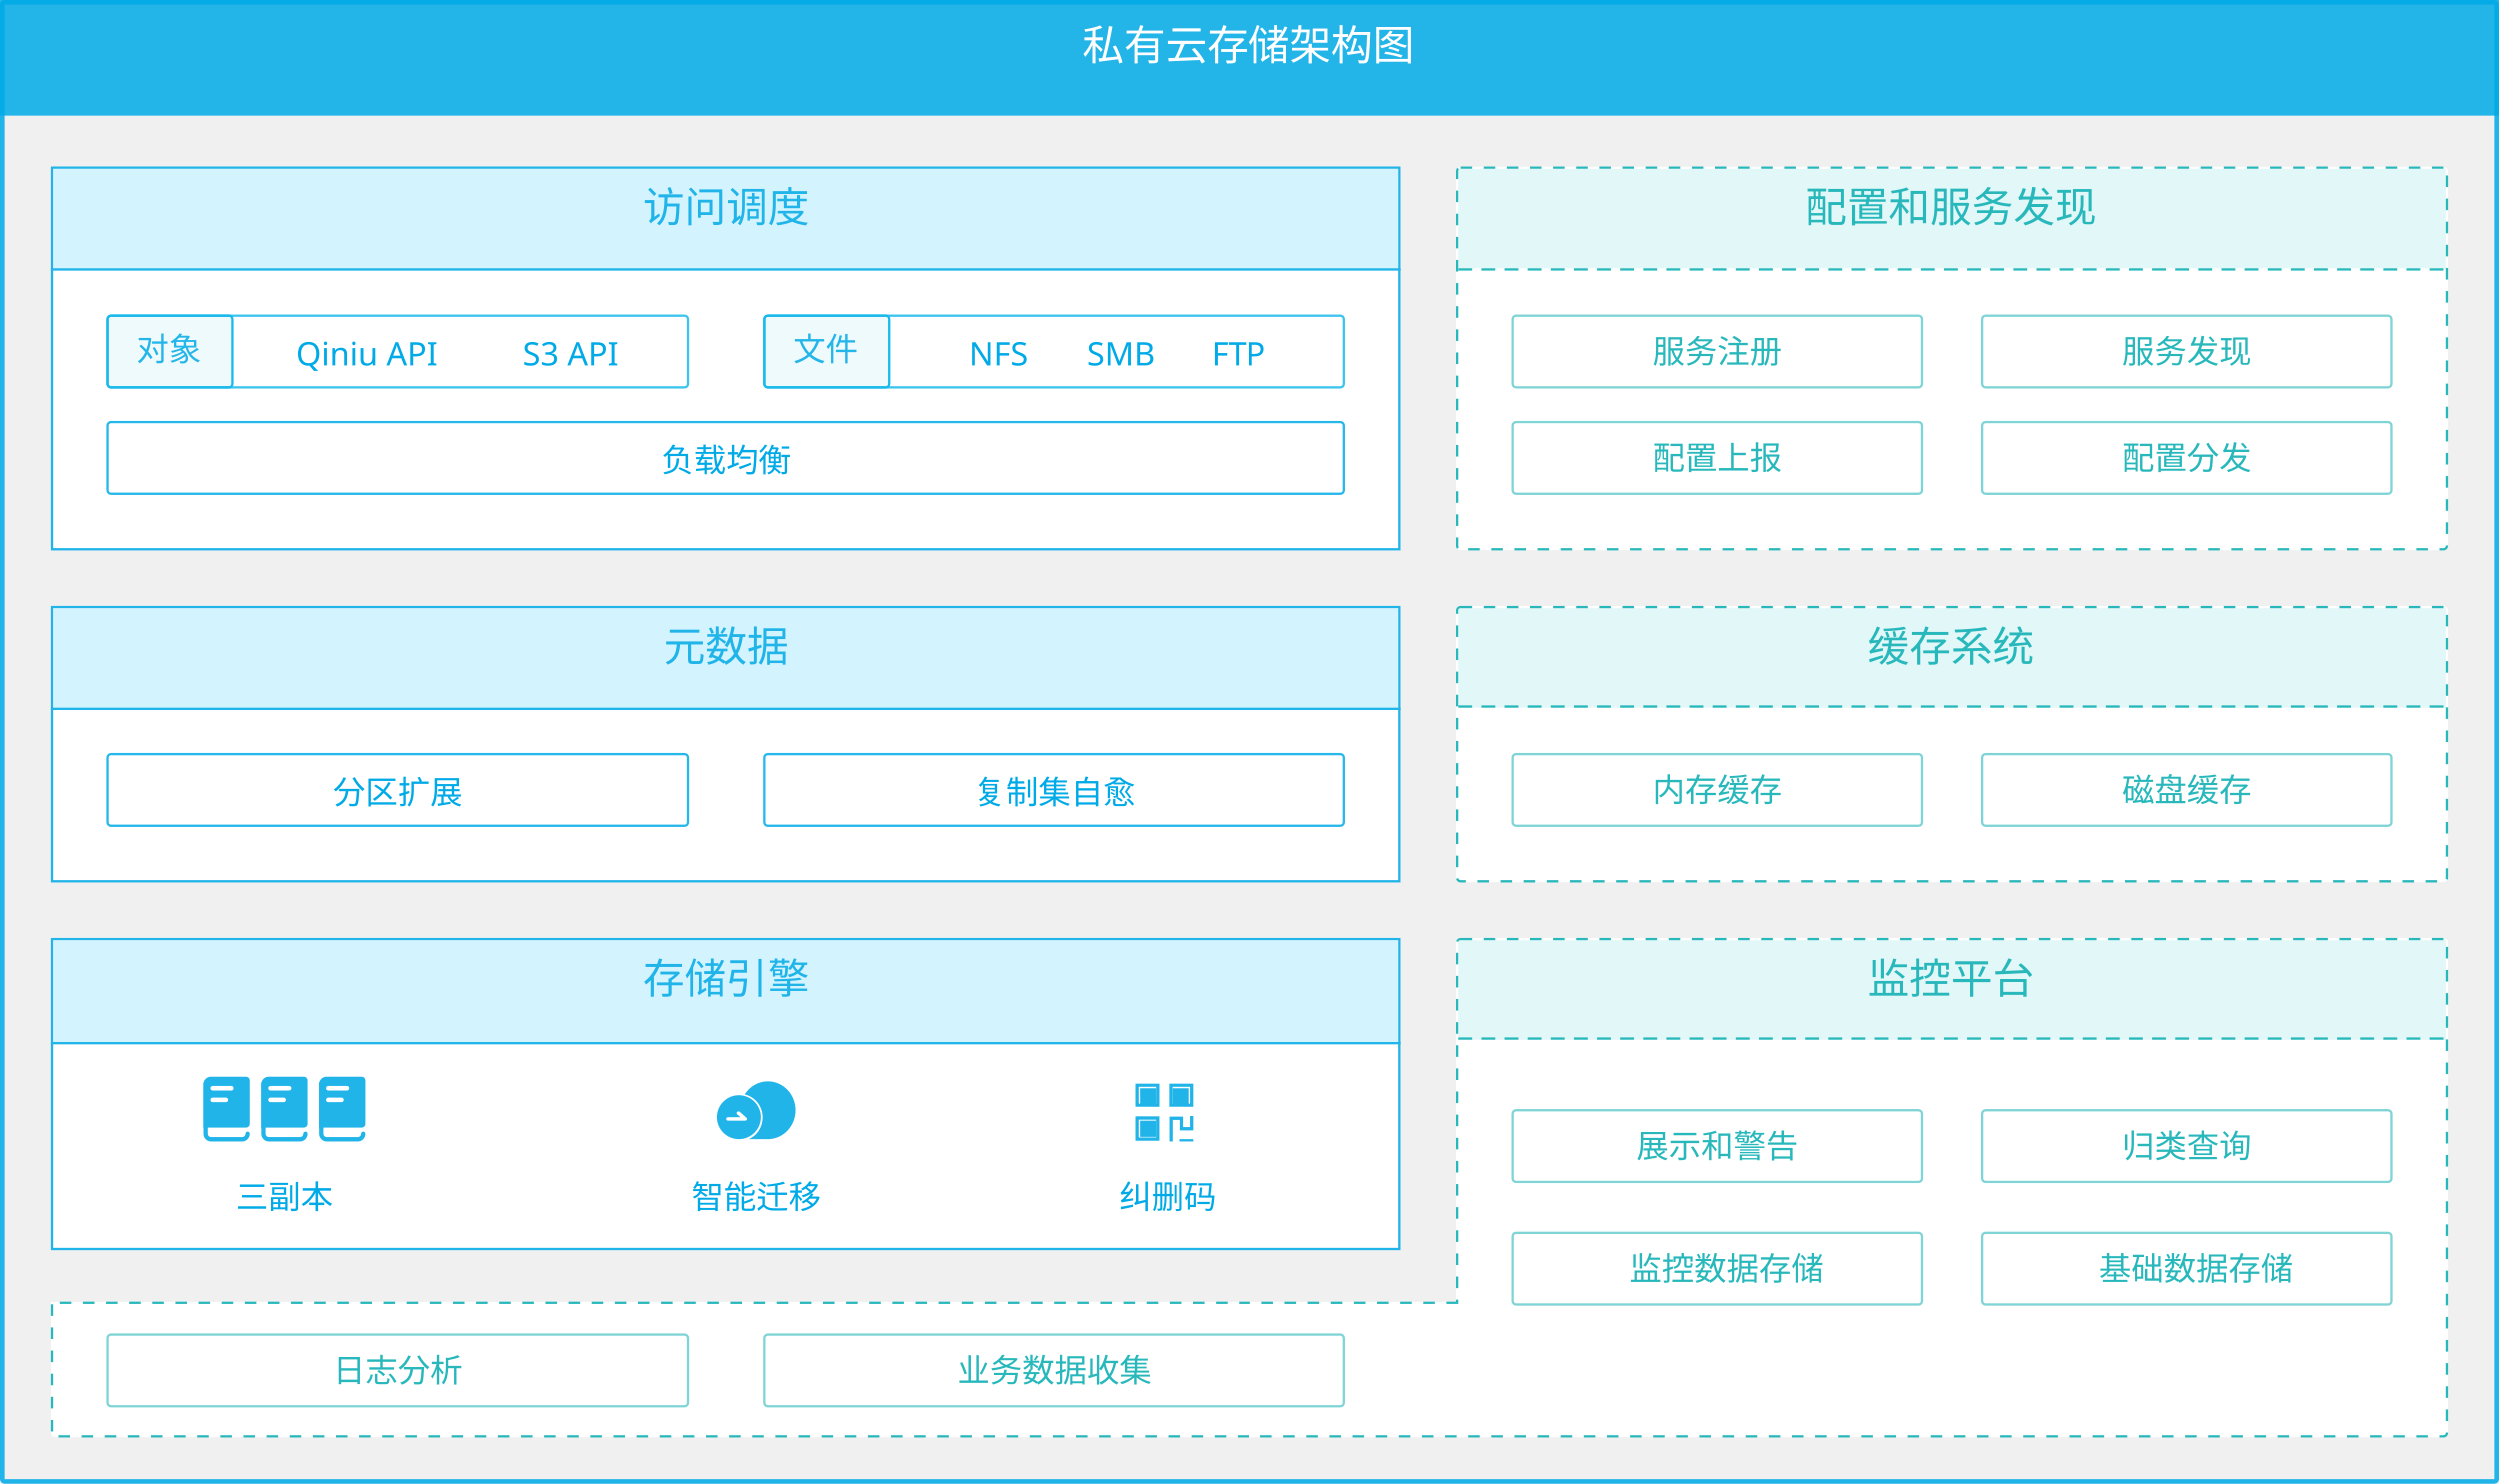
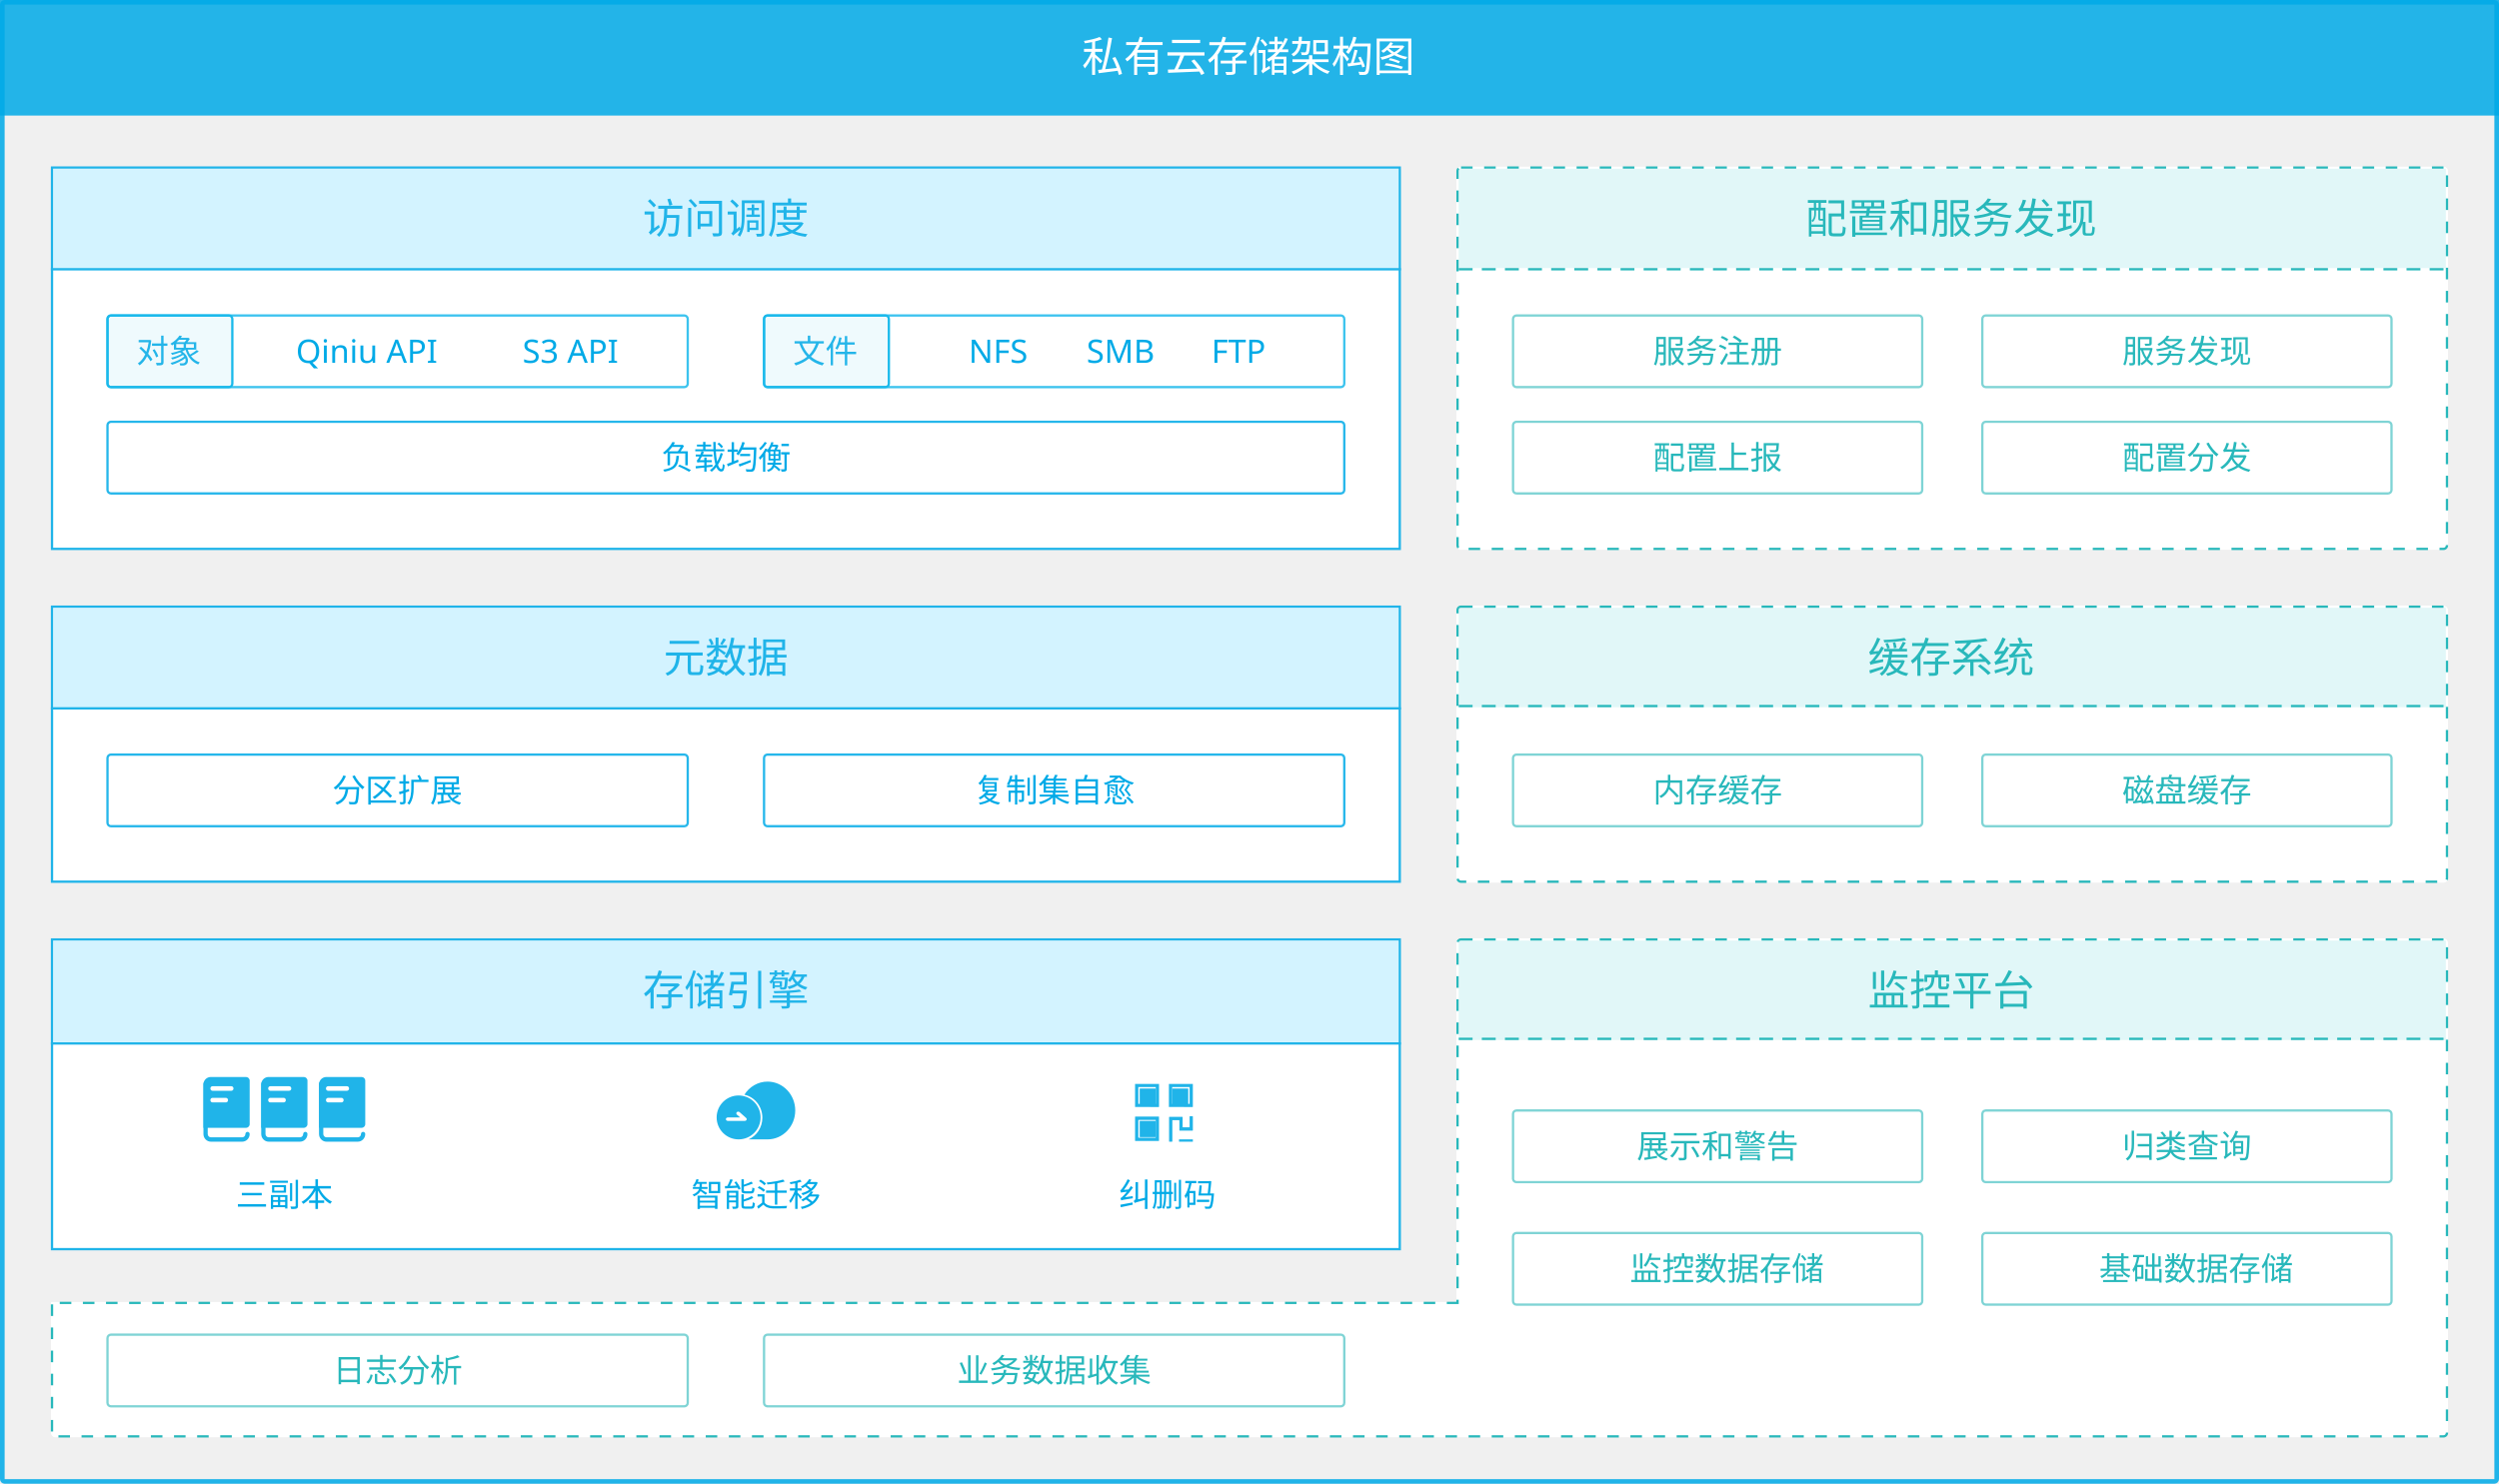
<svg xmlns="http://www.w3.org/2000/svg" xmlns:xlink="http://www.w3.org/1999/xlink" width="1081px" height="642px" viewBox="0 0 1081 642" version="1.1">
  <defs>
    <path d="M632,406 L1057,406 C1058.105,406 1059,406.895 1059,408 L1059,620 C1059,621.105 1058.105,622 1057,622 L24,622 C22.895,622 22,621.105 22,620 L22,563.265 L22,563.265 L630,563.265 L630,408 C630,406.895 630.895,406 632,406 Z" id="path-1" />
    <mask id="mask-2" maskContentUnits="userSpaceOnUse" maskUnits="objectBoundingBox" x="0" y="0" width="1037" height="216" fill="white">
      <use xlink:href="#path-1" />
    </mask>
    <path d="M632,262 L1057,262 C1058.105,262 1059,262.895 1059,264 L1059,380 C1059,381.105 1058.105,382 1057,382 L632,382 C630.895,382 630,381.105 630,380 L630,264 C630,262.895 630.895,262 632,262 Z" id="path-3" />
    <mask id="mask-4" maskContentUnits="userSpaceOnUse" maskUnits="objectBoundingBox" x="0" y="0" width="429" height="120" fill="white">
      <use xlink:href="#path-3" />
    </mask>
    <path d="M632,72 L1057,72 C1058.105,72 1059,72.895 1059,74 L1059,236 C1059,237.105 1058.105,238 1057,238 L632,238 C630.895,238 630,237.105 630,236 L630,74 C630,72.895 630.895,72 632,72 Z" id="path-5" />
    <mask id="mask-6" maskContentUnits="userSpaceOnUse" maskUnits="objectBoundingBox" x="0" y="0" width="429" height="166" fill="white">
      <use xlink:href="#path-5" />
    </mask>
  </defs>
  <g id="解决方案" stroke="none" stroke-width="1" fill="none" fill-rule="evenodd">
    <g id="场景解决方案-私有云行业解决方案✅" transform="translate(-420, -690)">
      <g id="产品介绍-2" transform="translate(0, 542)">
        <g id="编组" transform="translate(420, 148)">
          <path d="M1079,1 L2,1 C1.724,1 1.474,1.112 1.293,1.293 C1.112,1.474 1,1.724 1,2 L1,640 C1,640.276 1.112,640.526 1.293,640.707 C1.474,640.888 1.724,641 2,641 L1079,641 C1079.276,641 1079.526,640.888 1079.707,640.707 C1079.888,640.526 1080,640.276 1080,640 L1080,2 C1080,1.724 1079.888,1.474 1079.707,1.293 C1079.526,1.112 1079.276,1 1079,1 Z" id="矩形" stroke="#21B4E9" stroke-width="2" />
          <rect id="矩形" stroke="#20B4E9" fill="#FFFFFF" x="22.5" y="406.5" width="583" height="134" />
          <use id="矩形备份-18" stroke="#28B8BB" mask="url(#mask-2)" stroke-width="2" fill="#FFFFFF" stroke-dasharray="5,5" xlink:href="#path-1" />
          <use id="矩形备份-18" stroke="#28B8BB" mask="url(#mask-4)" stroke-width="2" fill="#FFFFFF" stroke-dasharray="5,5" xlink:href="#path-3" />
          <use id="矩形备份-18" stroke="#28B8BB" mask="url(#mask-6)" stroke-width="2" fill="#FFFFFF" stroke-dasharray="5,5" xlink:href="#path-5" />
          <path d="M830,480.5 L656,480.5 C655.586,480.5 655.211,480.668 654.939,480.939 C654.668,481.211 654.5,481.586 654.5,482 L654.5,510 C654.5,510.414 654.668,510.789 654.939,511.061 C655.211,511.332 655.586,511.5 656,511.5 L830,511.5 C830.414,511.5 830.789,511.332 831.061,511.061 C831.332,510.789 831.5,510.414 831.5,510 L831.5,482 C831.5,481.586 831.332,481.211 831.061,480.939 C830.789,480.668 830.414,480.5 830,480.5 Z" id="矩形备份-19" stroke="#69CCCE" opacity="0.85" />
          <path d="M1033,480.5 L859,480.5 C858.586,480.5 858.211,480.668 857.939,480.939 C857.668,481.211 857.5,481.586 857.5,482 L857.5,510 C857.5,510.414 857.668,510.789 857.939,511.061 C858.211,511.332 858.586,511.5 859,511.5 L1033,511.5 C1033.414,511.5 1033.789,511.332 1034.061,511.061 C1034.332,510.789 1034.5,510.414 1034.5,510 L1034.5,482 C1034.5,481.586 1034.332,481.211 1034.061,480.939 C1033.789,480.668 1033.414,480.5 1033,480.5 Z" id="矩形备份-20" stroke="#69CCCE" opacity="0.85" />
          <text id="展示和警告" font-family="PingFangSC-Regular, PingFang SC" font-size="14" font-weight="normal" fill="#28B8BB">
            <tspan x="708" y="501">展示和警告</tspan>
          </text>
          <text id="归类查询" font-family="PingFangSC-Regular, PingFang SC" font-size="14" font-weight="normal" fill="#28B8BB">
            <tspan x="918" y="501">归类查询</tspan>
          </text>
          <path d="M830,533.5 L656,533.5 C655.586,533.5 655.211,533.668 654.939,533.939 C654.668,534.211 654.5,534.586 654.5,535 L654.5,563 C654.5,563.414 654.668,563.789 654.939,564.061 C655.211,564.332 655.586,564.5 656,564.5 L830,564.5 C830.414,564.5 830.789,564.332 831.061,564.061 C831.332,563.789 831.5,563.414 831.5,563 L831.5,535 C831.5,534.586 831.332,534.211 831.061,533.939 C830.789,533.668 830.414,533.5 830,533.5 Z" id="矩形备份-19" stroke="#69CCCE" opacity="0.85" />
          <path d="M1033,533.5 L859,533.5 C858.586,533.5 858.211,533.668 857.939,533.939 C857.668,534.211 857.5,534.586 857.5,535 L857.5,563 C857.5,563.414 857.668,563.789 857.939,564.061 C858.211,564.332 858.586,564.5 859,564.5 L1033,564.5 C1033.414,564.5 1033.789,564.332 1034.061,564.061 C1034.332,563.789 1034.5,563.414 1034.5,563 L1034.5,535 C1034.5,534.586 1034.332,534.211 1034.061,533.939 C1033.789,533.668 1033.414,533.5 1033,533.5 Z" id="矩形备份-20" stroke="#69CCCE" opacity="0.85" />
          <text id="监控数据存储" font-family="PingFangSC-Regular, PingFang SC" font-size="14" font-weight="normal" fill="#28B8BB">
            <tspan x="705" y="554">监控数据存储</tspan>
          </text>
          <text id="基础数据存储" font-family="PingFangSC-Regular, PingFang SC" font-size="14" font-weight="normal" fill="#28B8BB">
            <tspan x="908" y="554">基础数据存储</tspan>
          </text>
          <path d="M296,577.5 L48,577.5 C47.586,577.5 47.211,577.668 46.939,577.939 C46.668,578.211 46.5,578.586 46.5,579 L46.5,607 C46.5,607.414 46.668,607.789 46.939,608.061 C47.211,608.332 47.586,608.5 48,608.5 L296,608.5 C296.414,608.5 296.789,608.332 297.061,608.061 C297.332,607.789 297.5,607.414 297.5,607 L297.5,579 C297.5,578.586 297.332,578.211 297.061,577.939 C296.789,577.668 296.414,577.5 296,577.5 Z" id="矩形备份-19" stroke="#69CCCE" opacity="0.85" />
          <path d="M580,577.5 L332,577.5 C331.586,577.5 331.211,577.668 330.939,577.939 C330.668,578.211 330.5,578.586 330.5,579 L330.5,607 C330.5,607.414 330.668,607.789 330.939,608.061 C331.211,608.332 331.586,608.5 332,608.5 L580,608.5 C580.414,608.5 580.789,608.332 581.061,608.061 C581.332,607.789 581.5,607.414 581.5,607 L581.5,579 C581.5,578.586 581.332,578.211 581.061,577.939 C580.789,577.668 580.414,577.5 580,577.5 Z" id="矩形备份-20" stroke="#69CCCE" opacity="0.85" />
          <rect id="矩形" fill-opacity="0.647" fill="#B6EBEC" opacity="0.652" x="631" y="407" width="427" height="43" />
          <line x1="631.5" y1="449.5" x2="1059.5" y2="449.5" id="直线-2" stroke="#28B8BB" stroke-linecap="square" stroke-dasharray="5" />
          <text id="日志分析" font-family="PingFangSC-Regular, PingFang SC" font-size="14" font-weight="normal" fill="#28B8BB">
            <tspan x="144" y="598">日志分析</tspan>
          </text>
          <text id="业务数据收集" font-family="PingFangSC-Regular, PingFang SC" font-size="14" font-weight="normal" fill="#28B8BB">
            <tspan x="414" y="598">业务数据收集</tspan>
          </text>
-           <text id="监控平台" font-family="PingFangSC-Medium, PingFang SC" font-size="18" font-weight="400" line-spacing="36" fill="#28B8BB">
-             <tspan x="808" y="430">监控平台</tspan>
+           <text id="监控平台" font-family="PingFangSC-Medium, PingFang SC" font-size="18" font-weight="400" fill="#28B8BB">
+             <tspan x="808" y="435">监控平台</tspan>
          </text>
          <rect id="矩形" fill-opacity="0.647" fill="#B6EBEC" opacity="0.652" x="631" y="263" width="427" height="43" />
          <line x1="631.5" y1="305.5" x2="1059.5" y2="305.5" id="直线-2" stroke="#28B8BB" stroke-linecap="square" stroke-dasharray="5" />
          <path d="M830,326.5 L656,326.5 C655.586,326.5 655.211,326.668 654.939,326.939 C654.668,327.211 654.5,327.586 654.5,328 L654.5,356 C654.5,356.414 654.668,356.789 654.939,357.061 C655.211,357.332 655.586,357.5 656,357.5 L830,357.5 C830.414,357.5 830.789,357.332 831.061,357.061 C831.332,356.789 831.5,356.414 831.5,356 L831.5,328 C831.5,327.586 831.332,327.211 831.061,326.939 C830.789,326.668 830.414,326.5 830,326.5 Z" id="矩形备份-19" stroke="#69CCCE" opacity="0.85" />
          <path d="M1033,326.5 L859,326.5 C858.586,326.5 858.211,326.668 857.939,326.939 C857.668,327.211 857.5,327.586 857.5,328 L857.5,356 C857.5,356.414 857.668,356.789 857.939,357.061 C858.211,357.332 858.586,357.5 859,357.5 L1033,357.5 C1033.414,357.5 1033.789,357.332 1034.061,357.061 C1034.332,356.789 1034.5,356.414 1034.5,356 L1034.5,328 C1034.5,327.586 1034.332,327.211 1034.061,326.939 C1033.789,326.668 1033.414,326.5 1033,326.5 Z" id="矩形备份-20" stroke="#69CCCE" opacity="0.85" />
          <text id="内存缓存" font-family="PingFangSC-Regular, PingFang SC" font-size="14" font-weight="normal" fill="#28B8BB">
            <tspan x="715" y="347">内存缓存</tspan>
          </text>
          <text id="磁盘缓存" font-family="PingFangSC-Regular, PingFang SC" font-size="14" font-weight="normal" fill="#28B8BB">
            <tspan x="918" y="347">磁盘缓存</tspan>
          </text>
-           <text id="缓存系统" font-family="PingFangSC-Medium, PingFang SC" font-size="18" font-weight="400" line-spacing="36" fill="#28B8BB">
-             <tspan x="808" y="286">缓存系统</tspan>
+           <text id="缓存系统" font-family="PingFangSC-Medium, PingFang SC" font-size="18" font-weight="400" fill="#28B8BB">
+             <tspan x="808" y="291">缓存系统</tspan>
          </text>
          <rect id="矩形" stroke="#20B4E9" fill="#FFFFFF" x="22.5" y="262.5" width="583" height="119" />
          <rect id="矩形" stroke="#20B4E9" fill="#FFFFFF" x="22.5" y="72.5" width="583" height="165" />
          <g id="nav" transform="translate(491, 468)" fill-rule="nonzero">
            <path d="M14.638,10.973 C14.636,10.918 14.634,10.865 14.634,10.811 L14.634,1 L25,1 C25,1.05 24.997,1.1 24.997,1.149 C24.997,4.38 24.998,7.612 24.999,10.843 C24.999,10.968 24.971,11 24.839,11 C21.488,10.996 18.138,10.995 14.787,10.997 C14.744,10.997 14.702,10.995 14.657,10.993 L14.638,10.973 Z M16.04,5.986 L16.044,5.986 C16.044,7.158 16.043,8.33 16.041,9.502 C16.041,9.602 16.062,9.636 16.174,9.636 C18.6,9.632 21.026,9.632 23.451,9.636 C23.56,9.636 23.586,9.608 23.586,9.505 C23.583,7.165 23.583,4.826 23.586,2.487 C23.586,2.379 23.551,2.359 23.447,2.359 C21.633,2.362 19.819,2.363 18.005,2.362 C17.393,2.362 16.781,2.364 16.169,2.357 C16.058,2.357 16.036,2.382 16.036,2.485 C16.042,3.65 16.04,4.819 16.04,5.986 L16.04,5.986 Z M0.004,10.973 C0.003,10.918 0,10.865 0,10.811 L0,1 L10.342,1 L10.361,1.025 C10.361,1.071 10.364,1.117 10.364,1.162 C10.364,4.389 10.366,7.616 10.368,10.843 C10.368,10.968 10.338,10.999 10.207,10.999 C6.86,10.995 3.514,10.994 0.168,10.996 C0.121,10.996 0.073,10.993 0.026,10.992 L0.004,10.973 Z M1.405,5.986 L1.412,5.986 C1.412,7.153 1.415,8.32 1.409,9.487 C1.409,9.614 1.451,9.635 1.57,9.635 C3.978,9.631 6.386,9.631 8.794,9.635 C8.928,9.635 8.954,9.598 8.954,9.476 C8.95,7.158 8.949,4.84 8.951,2.522 C8.951,2.361 8.951,2.361 8.785,2.361 C6.369,2.361 3.953,2.36 1.536,2.359 C1.43,2.359 1.403,2.378 1.404,2.483 C1.407,3.65 1.405,4.819 1.405,5.986 Z" id="形状" fill="#20B4E9" />
            <polygon id="路径" fill="#4784FD" points="10.025 1.05 9.95 0.95 10.05 0.95" />
            <path d="M5.171,25.695 C3.494,25.695 1.818,25.696 0.141,25.698 C0.028,25.698 0,25.671 0,25.554 C0.003,22.131 0.003,18.707 0,15.283 C0,15.156 0.04,15.136 0.151,15.136 C3.501,15.139 6.85,15.139 10.2,15.136 C10.317,15.136 10.348,15.165 10.348,15.287 C10.345,18.706 10.345,22.125 10.348,25.545 C10.348,25.66 10.325,25.698 10.203,25.698 C8.526,25.694 6.848,25.693 5.171,25.695 L5.171,25.695 Z M1.407,20.422 C1.407,21.651 1.409,22.881 1.404,24.109 C1.404,24.236 1.433,24.268 1.559,24.268 C3.967,24.263 6.374,24.263 8.782,24.268 C8.905,24.268 8.938,24.241 8.938,24.111 C8.934,21.649 8.934,19.187 8.938,16.724 C8.938,16.604 8.91,16.574 8.792,16.574 C6.379,16.578 3.967,16.578 1.555,16.574 C1.442,16.574 1.404,16.596 1.405,16.722 C1.409,17.956 1.407,19.189 1.407,20.422 Z M14.716,20.625 C14.716,18.887 14.715,17.149 14.713,15.411 C14.713,15.28 14.748,15.255 14.869,15.255 C16.722,15.259 18.575,15.259 20.428,15.255 C20.546,15.255 20.577,15.284 20.576,15.405 C20.572,16.81 20.576,18.214 20.571,19.618 C20.571,19.738 20.599,19.771 20.718,19.771 C21.625,19.765 22.533,19.765 23.44,19.771 C23.57,19.771 23.591,19.731 23.59,19.61 C23.586,18.122 23.59,16.634 23.585,15.146 C23.585,15.031 23.61,14.998 23.726,15 C24.109,15.008 24.491,15.006 24.874,15 C24.968,15 25,15.027 25,15.126 C24.998,17.11 24.998,19.094 25,21.078 C25,21.173 24.976,21.208 24.877,21.208 C23.012,21.205 21.146,21.205 19.28,21.208 C19.167,21.208 19.171,21.152 19.171,21.072 C19.171,19.663 19.171,18.254 19.175,16.845 C19.175,16.709 19.14,16.681 19.012,16.682 C18.097,16.688 17.181,16.688 16.265,16.682 C16.152,16.682 16.124,16.711 16.124,16.826 C16.127,19.824 16.128,22.821 16.127,25.819 C16.127,25.997 16.127,25.997 15.946,25.997 C15.581,25.997 15.215,25.993 14.85,26 C14.742,26.002 14.714,25.971 14.715,25.862 C14.717,24.117 14.717,22.371 14.716,20.625 L14.716,20.625 Z" id="形状" fill="#20B4E9" />
            <path d="M25,25.027 L25,25.979 L24.98,25.995 C24.939,25.995 24.9,25.998 24.859,25.998 C22.953,25.998 21.048,25.998 19.142,26 C19.021,26 18.998,25.975 19,25.889 C19.008,25.63 19.008,25.371 19,25.112 C18.998,25.026 19.022,24.999 19.143,25 C20.191,25.004 21.239,25.002 22.287,25.002 L24.835,25.002 C24.884,25.002 24.932,25.005 24.981,25.006 L25,25.027 Z" id="路径" fill="#20B4E9" />
            <path d="M0.005,11.005 L0.093,11.088 C0.024,11.101 -0.003,11.073 0.005,11.005 Z M14.493,11.005 L14.581,11.088 C14.51,11.101 14.486,11.073 14.493,11.005 Z M25.067,24.679 L24.983,24.579 C25.067,24.576 25.079,24.619 25.067,24.679 Z M24.982,26.071 L25.069,25.978 C25.081,26.049 25.053,26.08 24.982,26.071 Z" id="形状" fill="#397CFD" />
            <path d="M2.003,6.489 C2.003,5.366 2.004,4.243 2,3.12 C2,3.019 2.024,3 2.123,3 C4.363,3.004 6.603,3.004 8.844,3.003 C8.997,3.003 8.997,3.003 8.997,3.157 C8.997,5.387 8.998,7.617 9,9.847 C9,9.965 8.977,10 8.851,10 C6.619,9.996 4.386,9.996 2.154,10 C2.043,10 2.004,9.98 2.005,9.858 C2.01,8.736 2.008,7.613 2.008,6.49 L2.003,6.489 Z" id="路径" fill="#20B4E9" />
            <path d="M16.003,6.489 C16.003,5.366 16.004,4.243 16,3.12 C16,3.019 16.024,3 16.123,3 C18.363,3.004 20.603,3.004 22.844,3.003 C22.997,3.003 22.997,3.003 22.997,3.157 C22.997,5.387 22.998,7.617 23,9.847 C23,9.965 22.977,10 22.851,10 C20.619,9.996 18.386,9.996 16.154,10 C16.043,10 16.004,9.98 16.005,9.858 C16.01,8.736 16.008,7.613 16.008,6.49 L16.003,6.489 Z" id="路径备份" fill="#20B4E9" />
            <path d="M2.003,20.489 C2.003,19.366 2.004,18.243 2,17.12 C2,17.019 2.024,17 2.123,17 C4.363,17.004 6.603,17.004 8.844,17.003 C8.997,17.003 8.997,17.003 8.997,17.157 C8.997,19.387 8.998,21.617 9,23.847 C9,23.965 8.977,24 8.851,24 C6.619,23.996 4.386,23.996 2.154,24 C2.043,24 2.004,23.98 2.005,23.858 C2.01,22.736 2.008,21.613 2.008,20.49 L2.003,20.489 Z" id="路径备份-2" fill="#20B4E9" />
          </g>
          <g id="wode-fuben" transform="translate(88, 466)" fill-rule="nonzero">
            <path d="M16.758,28 L3.242,28 C1.454,28 0,26.514 0,24.688 L0,2.945 C0,2.423 0.414,2 0.925,2 C1.436,2 1.851,2.423 1.851,2.945 L1.851,24.688 C1.851,25.472 2.475,26.11 3.242,26.11 L16.758,26.11 C17.525,26.11 18.149,25.472 18.149,24.688 C18.149,24.166 18.564,23.743 19.075,23.743 C19.586,23.743 20,24.166 20,24.688 C20,26.514 18.546,28 16.758,28 Z" id="路径" fill="#20B4E9" />
            <path d="M18.399,22 L0,22 L0,3.162 C0,1.416 1.434,0 3.202,0 L18.399,0 C19.283,0 20,0.708 20,1.581 L20,20.419 C20,21.292 19.283,22 18.399,22 Z" id="路径" fill="#20B4E9" />
            <path d="M9.744,9.036 L3.897,9.036 C3.402,9.036 3,9.476 3,10.018 C3,10.56 3.402,11 3.897,11 L9.744,11 C10.239,11 10.641,10.56 10.641,10.018 C10.641,9.476 10.239,9.036 9.744,9.036 Z M12.103,4 L3.897,4 C3.402,4 3,4.44 3,4.982 C3,5.524 3.402,5.964 3.897,5.964 L12.103,5.964 C12.598,5.964 13,5.524 13,4.982 C13,4.44 12.598,4 12.103,4 Z" id="形状" fill="#FFFFFF" />
          </g>
          <g id="wode-fuben备份" transform="translate(113, 466)" fill-rule="nonzero">
            <path d="M16.758,28 L3.242,28 C1.454,28 0,26.514 0,24.688 L0,2.945 C0,2.423 0.414,2 0.925,2 C1.436,2 1.851,2.423 1.851,2.945 L1.851,24.688 C1.851,25.472 2.475,26.11 3.242,26.11 L16.758,26.11 C17.525,26.11 18.149,25.472 18.149,24.688 C18.149,24.166 18.564,23.743 19.075,23.743 C19.586,23.743 20,24.166 20,24.688 C20,26.514 18.546,28 16.758,28 Z" id="路径" fill="#20B4E9" />
            <path d="M18.399,22 L0,22 L0,3.162 C0,1.416 1.434,0 3.202,0 L18.399,0 C19.283,0 20,0.708 20,1.581 L20,20.419 C20,21.292 19.283,22 18.399,22 Z" id="路径" fill="#20B4E9" />
            <path d="M9.744,9.036 L3.897,9.036 C3.402,9.036 3,9.476 3,10.018 C3,10.56 3.402,11 3.897,11 L9.744,11 C10.239,11 10.641,10.56 10.641,10.018 C10.641,9.476 10.239,9.036 9.744,9.036 Z M12.103,4 L3.897,4 C3.402,4 3,4.44 3,4.982 C3,5.524 3.402,5.964 3.897,5.964 L12.103,5.964 C12.598,5.964 13,5.524 13,4.982 C13,4.44 12.598,4 12.103,4 Z" id="形状" fill="#FFFFFF" />
          </g>
          <g id="wode-fuben备份-2" transform="translate(138, 466)" fill-rule="nonzero">
            <path d="M16.758,28 L3.242,28 C1.454,28 0,26.514 0,24.688 L0,2.945 C0,2.423 0.414,2 0.925,2 C1.436,2 1.851,2.423 1.851,2.945 L1.851,24.688 C1.851,25.472 2.475,26.11 3.242,26.11 L16.758,26.11 C17.525,26.11 18.149,25.472 18.149,24.688 C18.149,24.166 18.564,23.743 19.075,23.743 C19.586,23.743 20,24.166 20,24.688 C20,26.514 18.546,28 16.758,28 Z" id="路径" fill="#20B4E9" />
            <path d="M18.399,22 L0,22 L0,3.162 C0,1.416 1.434,0 3.202,0 L18.399,0 C19.283,0 20,0.708 20,1.581 L20,20.419 C20,21.292 19.283,22 18.399,22 Z" id="路径" fill="#20B4E9" />
            <path d="M9.744,9.036 L3.897,9.036 C3.402,9.036 3,9.476 3,10.018 C3,10.56 3.402,11 3.897,11 L9.744,11 C10.239,11 10.641,10.56 10.641,10.018 C10.641,9.476 10.239,9.036 9.744,9.036 Z M12.103,4 L3.897,4 C3.402,4 3,4.44 3,4.982 C3,5.524 3.402,5.964 3.897,5.964 L12.103,5.964 C12.598,5.964 13,5.524 13,4.982 C13,4.44 12.598,4 12.103,4 Z" id="形状" fill="#FFFFFF" />
          </g>
          <rect id="矩形" fill-opacity="0.647" fill="#B6EBEC" opacity="0.652" x="631" y="73" width="427" height="43" />
          <line x1="631.5" y1="116.5" x2="1059.5" y2="116.5" id="直线-2" stroke="#28B8BB" stroke-linecap="square" stroke-dasharray="5" />
          <path d="M296,136.5 L48,136.5 C47.586,136.5 47.211,136.668 46.939,136.939 C46.668,137.211 46.5,137.586 46.5,138 L46.5,166 C46.5,166.414 46.668,166.789 46.939,167.061 C47.211,167.332 47.586,167.5 48,167.5 L296,167.5 C296.414,167.5 296.789,167.332 297.061,167.061 C297.332,166.789 297.5,166.414 297.5,166 L297.5,138 C297.5,137.586 297.332,137.211 297.061,136.939 C296.789,136.668 296.414,136.5 296,136.5 Z" id="矩形备份-17" stroke="#1AB9EB" opacity="0.85" />
          <path d="M296,326.5 L48,326.5 C47.586,326.5 47.211,326.668 46.939,326.939 C46.668,327.211 46.5,327.586 46.5,328 L46.5,356 C46.5,356.414 46.668,356.789 46.939,357.061 C47.211,357.332 47.586,357.5 48,357.5 L296,357.5 C296.414,357.5 296.789,357.332 297.061,357.061 C297.332,356.789 297.5,356.414 297.5,356 L297.5,328 C297.5,327.586 297.332,327.211 297.061,326.939 C296.789,326.668 296.414,326.5 296,326.5 Z" id="矩形备份-23" stroke="#00AAE7" opacity="0.85" />
          <path d="M580,182.5 L48,182.5 C47.586,182.5 47.211,182.668 46.939,182.939 C46.668,183.211 46.5,183.586 46.5,184 L46.5,212 C46.5,212.414 46.668,212.789 46.939,213.061 C47.211,213.332 47.586,213.5 48,213.5 L580,213.5 C580.414,213.5 580.789,213.332 581.061,213.061 C581.332,212.789 581.5,212.414 581.5,212 L581.5,184 C581.5,183.586 581.332,183.211 581.061,182.939 C580.789,182.668 580.414,182.5 580,182.5 Z" id="矩形备份-22" stroke="#00AAE7" opacity="0.85" />
          <path d="M580,136.5 L332,136.5 C331.586,136.5 331.211,136.668 330.939,136.939 C330.668,137.211 330.5,137.586 330.5,138 L330.5,166 C330.5,166.414 330.668,166.789 330.939,167.061 C331.211,167.332 331.586,167.5 332,167.5 L580,167.5 C580.414,167.5 580.789,167.332 581.061,167.061 C581.332,166.789 581.5,166.414 581.5,166 L581.5,138 C581.5,137.586 581.332,137.211 581.061,136.939 C580.789,136.668 580.414,136.5 580,136.5 Z" id="矩形备份-21" stroke="#1AB9EB" opacity="0.85" />
          <path d="M580,326.5 L332,326.5 C331.586,326.5 331.211,326.668 330.939,326.939 C330.668,327.211 330.5,327.586 330.5,328 L330.5,356 C330.5,356.414 330.668,356.789 330.939,357.061 C331.211,357.332 331.586,357.5 332,357.5 L580,357.5 C580.414,357.5 580.789,357.332 581.061,357.061 C581.332,356.789 581.5,356.414 581.5,356 L581.5,328 C581.5,327.586 581.332,327.211 581.061,326.939 C580.789,326.668 580.414,326.5 580,326.5 Z" id="矩形备份-24" stroke="#00AAE7" opacity="0.85" />
          <path d="M99,136.5 L48,136.5 C47.586,136.5 47.211,136.668 46.939,136.939 C46.668,137.211 46.5,137.586 46.5,138 L46.5,166 C46.5,166.414 46.668,166.789 46.939,167.061 C47.211,167.332 47.586,167.5 48,167.5 L99,167.5 C99.414,167.5 99.789,167.332 100.061,167.061 C100.332,166.789 100.5,166.414 100.5,166 L100.5,138 C100.5,137.586 100.332,137.211 100.061,136.939 C99.789,136.668 99.414,136.5 99,136.5 Z" id="矩形备份-3" stroke="#1AB9EB" fill-opacity="0.072" fill="#24B5E9" />
          <path d="M383,136.5 L332,136.5 C331.586,136.5 331.211,136.668 330.939,136.939 C330.668,137.211 330.5,137.586 330.5,138 L330.5,166 C330.5,166.414 330.668,166.789 330.939,167.061 C331.211,167.332 331.586,167.5 332,167.5 L383,167.5 C383.414,167.5 383.789,167.332 384.061,167.061 C384.332,166.789 384.5,166.414 384.5,166 L384.5,138 C384.5,137.586 384.332,137.211 384.061,136.939 C383.789,136.668 383.414,136.5 383,136.5 Z" id="矩形备份-4" stroke="#1AB9EB" fill-opacity="0.072" fill="#24B5E9" />
          <text id="对象" font-family="PingFangSC-Regular, PingFang SC" font-size="14" font-weight="normal" fill="#24B5E9">
-             <tspan x="59" y="156">对象</tspan>
+             <tspan x="59" y="157">对象</tspan>
          </text>
          <text id="文件" font-family="PingFangSC-Regular, PingFang SC" font-size="14" font-weight="normal" fill="#24B5E9">
-             <tspan x="343" y="156">文件</tspan>
+             <tspan x="343" y="157">文件</tspan>
          </text>
-           <text id="Qiniu-API" font-family="PingFangSC-Regular, PingFang SC" font-size="14" font-weight="normal" line-spacing="18" fill="#00AAE7">
-             <tspan x="128" y="158">Qiniu API</tspan>
+           <text id="Qiniu-API" font-family="PingFangSC-Regular, PingFang SC" font-size="14" font-weight="normal" fill="#00AAE7">
+             <tspan x="128" y="157">Qiniu API</tspan>
          </text>
-           <text id="负载均衡" font-family="PingFangSC-Regular, PingFang SC" font-size="14" font-weight="normal" line-spacing="18" fill="#00AAE7">
-             <tspan x="286" y="204">负载均衡</tspan>
+           <text id="负载均衡" font-family="PingFangSC-Regular, PingFang SC" font-size="14" font-weight="normal" fill="#00AAE7">
+             <tspan x="286" y="203">负载均衡</tspan>
          </text>
-           <text id="分区扩展" font-family="PingFangSC-Regular, PingFang SC" font-size="14" font-weight="normal" line-spacing="18" fill="#00AAE7">
-             <tspan x="144" y="348">分区扩展</tspan>
+           <text id="分区扩展" font-family="PingFangSC-Regular, PingFang SC" font-size="14" font-weight="normal" fill="#00AAE7">
+             <tspan x="144" y="347">分区扩展</tspan>
          </text>
-           <text id="三副本" font-family="PingFangSC-Regular, PingFang SC" font-size="14" font-weight="normal" line-spacing="18" fill="#00AAE7">
-             <tspan x="102" y="523">三副本</tspan>
+           <text id="三副本" font-family="PingFangSC-Regular, PingFang SC" font-size="14" font-weight="normal" fill="#00AAE7">
+             <tspan x="102" y="522">三副本</tspan>
          </text>
-           <text id="智能迁移" font-family="PingFangSC-Regular, PingFang SC" font-size="14" font-weight="normal" line-spacing="18" fill="#00AAE7">
-             <tspan x="299" y="523">智能迁移</tspan>
+           <text id="智能迁移" font-family="PingFangSC-Regular, PingFang SC" font-size="14" font-weight="normal" fill="#00AAE7">
+             <tspan x="299" y="522">智能迁移</tspan>
          </text>
-           <text id="纠删码" font-family="PingFangSC-Regular, PingFang SC" font-size="14" font-weight="normal" line-spacing="18" fill="#00AAE7">
-             <tspan x="484" y="523">纠删码</tspan>
+           <text id="纠删码" font-family="PingFangSC-Regular, PingFang SC" font-size="14" font-weight="normal" fill="#00AAE7">
+             <tspan x="484" y="522">纠删码</tspan>
          </text>
-           <text id="复制集自愈" font-family="PingFangSC-Regular, PingFang SC" font-size="14" font-weight="normal" line-spacing="18" fill="#00AAE7">
-             <tspan x="421" y="348">复制集自愈</tspan>
+           <text id="复制集自愈" font-family="PingFangSC-Regular, PingFang SC" font-size="14" font-weight="normal" fill="#00AAE7">
+             <tspan x="421" y="347">复制集自愈</tspan>
          </text>
-           <text id="NFS" font-family="PingFangSC-Regular, PingFang SC" font-size="14" font-weight="normal" line-spacing="18" fill="#00AAE7">
-             <tspan x="419" y="158">NFS</tspan>
+           <text id="NFS" font-family="PingFangSC-Regular, PingFang SC" font-size="14" font-weight="normal" fill="#00AAE7">
+             <tspan x="419" y="157">NFS</tspan>
          </text>
-           <text id="S3-API" font-family="PingFangSC-Regular, PingFang SC" font-size="14" font-weight="normal" line-spacing="18" fill="#00AAE7">
-             <tspan x="226" y="158">S3 API</tspan>
+           <text id="S3-API" font-family="PingFangSC-Regular, PingFang SC" font-size="14" font-weight="normal" fill="#00AAE7">
+             <tspan x="226" y="157">S3 API</tspan>
          </text>
-           <text id="SMB" font-family="PingFangSC-Regular, PingFang SC" font-size="14" font-weight="normal" line-spacing="18" fill="#00AAE7">
-             <tspan x="470" y="158">SMB</tspan>
+           <text id="SMB" font-family="PingFangSC-Regular, PingFang SC" font-size="14" font-weight="normal" fill="#00AAE7">
+             <tspan x="470" y="157">SMB</tspan>
          </text>
-           <text id="FTP" font-family="PingFangSC-Regular, PingFang SC" font-size="14" font-weight="normal" line-spacing="18" fill="#00AAE7">
-             <tspan x="524" y="158">FTP</tspan>
+           <text id="FTP" font-family="PingFangSC-Regular, PingFang SC" font-size="14" font-weight="normal" fill="#00AAE7">
+             <tspan x="524" y="157">FTP</tspan>
          </text>
          <path d="M830,136.5 L656,136.5 C655.586,136.5 655.211,136.668 654.939,136.939 C654.668,137.211 654.5,137.586 654.5,138 L654.5,166 C654.5,166.414 654.668,166.789 654.939,167.061 C655.211,167.332 655.586,167.5 656,167.5 L830,167.5 C830.414,167.5 830.789,167.332 831.061,167.061 C831.332,166.789 831.5,166.414 831.5,166 L831.5,138 C831.5,137.586 831.332,137.211 831.061,136.939 C830.789,136.668 830.414,136.5 830,136.5 Z" id="矩形备份-19" stroke="#69CCCE" opacity="0.85" />
          <path d="M1033,136.5 L859,136.5 C858.586,136.5 858.211,136.668 857.939,136.939 C857.668,137.211 857.5,137.586 857.5,138 L857.5,166 C857.5,166.414 857.668,166.789 857.939,167.061 C858.211,167.332 858.586,167.5 859,167.5 L1033,167.5 C1033.414,167.5 1033.789,167.332 1034.061,167.061 C1034.332,166.789 1034.5,166.414 1034.5,166 L1034.5,138 C1034.5,137.586 1034.332,137.211 1034.061,136.939 C1033.789,136.668 1033.414,136.5 1033,136.5 Z" id="矩形备份-20" stroke="#69CCCE" opacity="0.85" />
          <text id="服务注册" font-family="PingFangSC-Regular, PingFang SC" font-size="14" font-weight="normal" fill="#28B8BB">
            <tspan x="715" y="157">服务注册</tspan>
          </text>
          <text id="服务发现" font-family="PingFangSC-Regular, PingFang SC" font-size="14" font-weight="normal" fill="#28B8BB">
            <tspan x="918" y="157">服务发现</tspan>
          </text>
          <path d="M830,182.5 L656,182.5 C655.586,182.5 655.211,182.668 654.939,182.939 C654.668,183.211 654.5,183.586 654.5,184 L654.5,212 C654.5,212.414 654.668,212.789 654.939,213.061 C655.211,213.332 655.586,213.5 656,213.5 L830,213.5 C830.414,213.5 830.789,213.332 831.061,213.061 C831.332,212.789 831.5,212.414 831.5,212 L831.5,184 C831.5,183.586 831.332,183.211 831.061,182.939 C830.789,182.668 830.414,182.5 830,182.5 Z" id="矩形备份-19" stroke="#69CCCE" opacity="0.85" />
          <path d="M1033,182.5 L859,182.5 C858.586,182.5 858.211,182.668 857.939,182.939 C857.668,183.211 857.5,183.586 857.5,184 L857.5,212 C857.5,212.414 857.668,212.789 857.939,213.061 C858.211,213.332 858.586,213.5 859,213.5 L1033,213.5 C1033.414,213.5 1033.789,213.332 1034.061,213.061 C1034.332,212.789 1034.5,212.414 1034.5,212 L1034.5,184 C1034.5,183.586 1034.332,183.211 1034.061,182.939 C1033.789,182.668 1033.414,182.5 1033,182.5 Z" id="矩形备份-20" stroke="#69CCCE" opacity="0.85" />
          <text id="配置上报" font-family="PingFangSC-Regular, PingFang SC" font-size="14" font-weight="normal" fill="#28B8BB">
            <tspan x="715" y="203">配置上报</tspan>
          </text>
          <text id="配置分发" font-family="PingFangSC-Regular, PingFang SC" font-size="14" font-weight="normal" fill="#28B8BB">
            <tspan x="918" y="203">配置分发</tspan>
          </text>
          <rect id="矩形" fill="#00AAE7" opacity="0.854" x="0" y="0" width="1081" height="50" />
-           <text id="私有云存储架构图" font-family="PingFangSC-Medium, PingFang SC" font-size="18" font-weight="400" line-spacing="36" fill="#FFFFFF">
-             <tspan x="468" y="26">私有云存储架构图</tspan>
+           <text id="私有云存储架构图" font-family="PingFangSC-Medium, PingFang SC" font-size="18" font-weight="400" fill="#FFFFFF">
+             <tspan x="468" y="31">私有云存储架构图</tspan>
          </text>
          <polygon id="矩形" fill="#BCECFF" opacity="0.652" points="23 407 605 407 605 451 23 451" />
          <line x1="22.499" y1="451.5" x2="605.501" y2="451.5" id="直线" stroke="#20B4E9" stroke-linecap="square" />
          <polygon id="矩形" fill="#BCECFF" opacity="0.652" points="23 263 605 263 605 307 23 307" />
          <line x1="22.499" y1="306.5" x2="605.501" y2="306.5" id="直线" stroke="#20B4E9" stroke-linecap="square" />
          <polygon id="矩形" fill="#BCECFF" opacity="0.652" points="23 73 605 73 605 117 23 117" />
          <line x1="22.499" y1="116.5" x2="605.501" y2="116.5" id="直线" stroke="#20B4E9" stroke-linecap="square" />
-           <text id="元数据" font-family="PingFangSC-Medium, PingFang SC" font-size="18" font-weight="400" line-spacing="36" fill="#20B4E9">
-             <tspan x="287" y="286">元数据</tspan>
+           <text id="元数据" font-family="PingFangSC-Medium, PingFang SC" font-size="18" font-weight="400" fill="#20B4E9">
+             <tspan x="287" y="291">元数据</tspan>
          </text>
-           <text id="存储引擎" font-family="PingFangSC-Medium, PingFang SC" font-size="18" font-weight="400" line-spacing="36" fill="#20B4E9">
-             <tspan x="278" y="430">存储引擎</tspan>
+           <text id="存储引擎" font-family="PingFangSC-Medium, PingFang SC" font-size="18" font-weight="400" fill="#20B4E9">
+             <tspan x="278" y="435">存储引擎</tspan>
          </text>
-           <text id="访问调度" font-family="PingFangSC-Medium, PingFang SC" font-size="18" font-weight="400" line-spacing="36" fill="#20B4E9">
-             <tspan x="278" y="96">访问调度</tspan>
+           <text id="访问调度" font-family="PingFangSC-Medium, PingFang SC" font-size="18" font-weight="400" fill="#20B4E9">
+             <tspan x="278" y="101">访问调度</tspan>
          </text>
-           <text id="配置和服务发现" font-family="PingFangSC-Medium, PingFang SC" font-size="18" font-weight="400" line-spacing="36" fill="#28B8BB">
-             <tspan x="781" y="96">配置和服务发现</tspan>
+           <text id="配置和服务发现" font-family="PingFangSC-Medium, PingFang SC" font-size="18" font-weight="400" fill="#28B8BB">
+             <tspan x="781" y="101">配置和服务发现</tspan>
          </text>
          <g id="yunqianyi" transform="translate(310, 468)" fill-rule="nonzero">
            <path d="M9.5,25 C14.747,25 19,20.747 19,15.5 C19,10.806 15.592,6.917 11.118,6.148 C10.86,6.103 10.6,6.068 10.336,6.042 C10.06,6.018 9.782,6 9.5,6 C4.253,6 0,10.253 0,15.5 C0,20.747 4.254,25 9.5,25 L9.5,25 Z" id="路径" fill="#20B4E9" />
            <path d="M22.025,0 C17.826,0 14.137,2.26 12,5.674 C16.434,6.62 19.78,10.722 19.78,15.625 C19.78,19.844 17.302,23.468 13.786,25 L22.025,25 C28.638,25 34,19.403 34,12.5 C34,5.597 28.638,0 22.025,0 Z" id="路径" fill="#20B4E9" />
            <path d="M12.167,17 L4.833,17 C4.373,17 4,16.668 4,16.259 C4,15.849 4.372,15.517 4.833,15.517 L10.158,15.517 L8.752,14.265 C8.427,13.976 8.427,13.506 8.752,13.217 C9.077,12.928 9.604,12.928 9.929,13.217 L12.756,15.735 C12.994,15.946 13.066,16.266 12.936,16.543 C12.808,16.82 12.504,17 12.167,17 L12.167,17 Z" id="路径" fill="#FFFFFF" />
          </g>
        </g>
      </g>
    </g>
  </g>
</svg>
